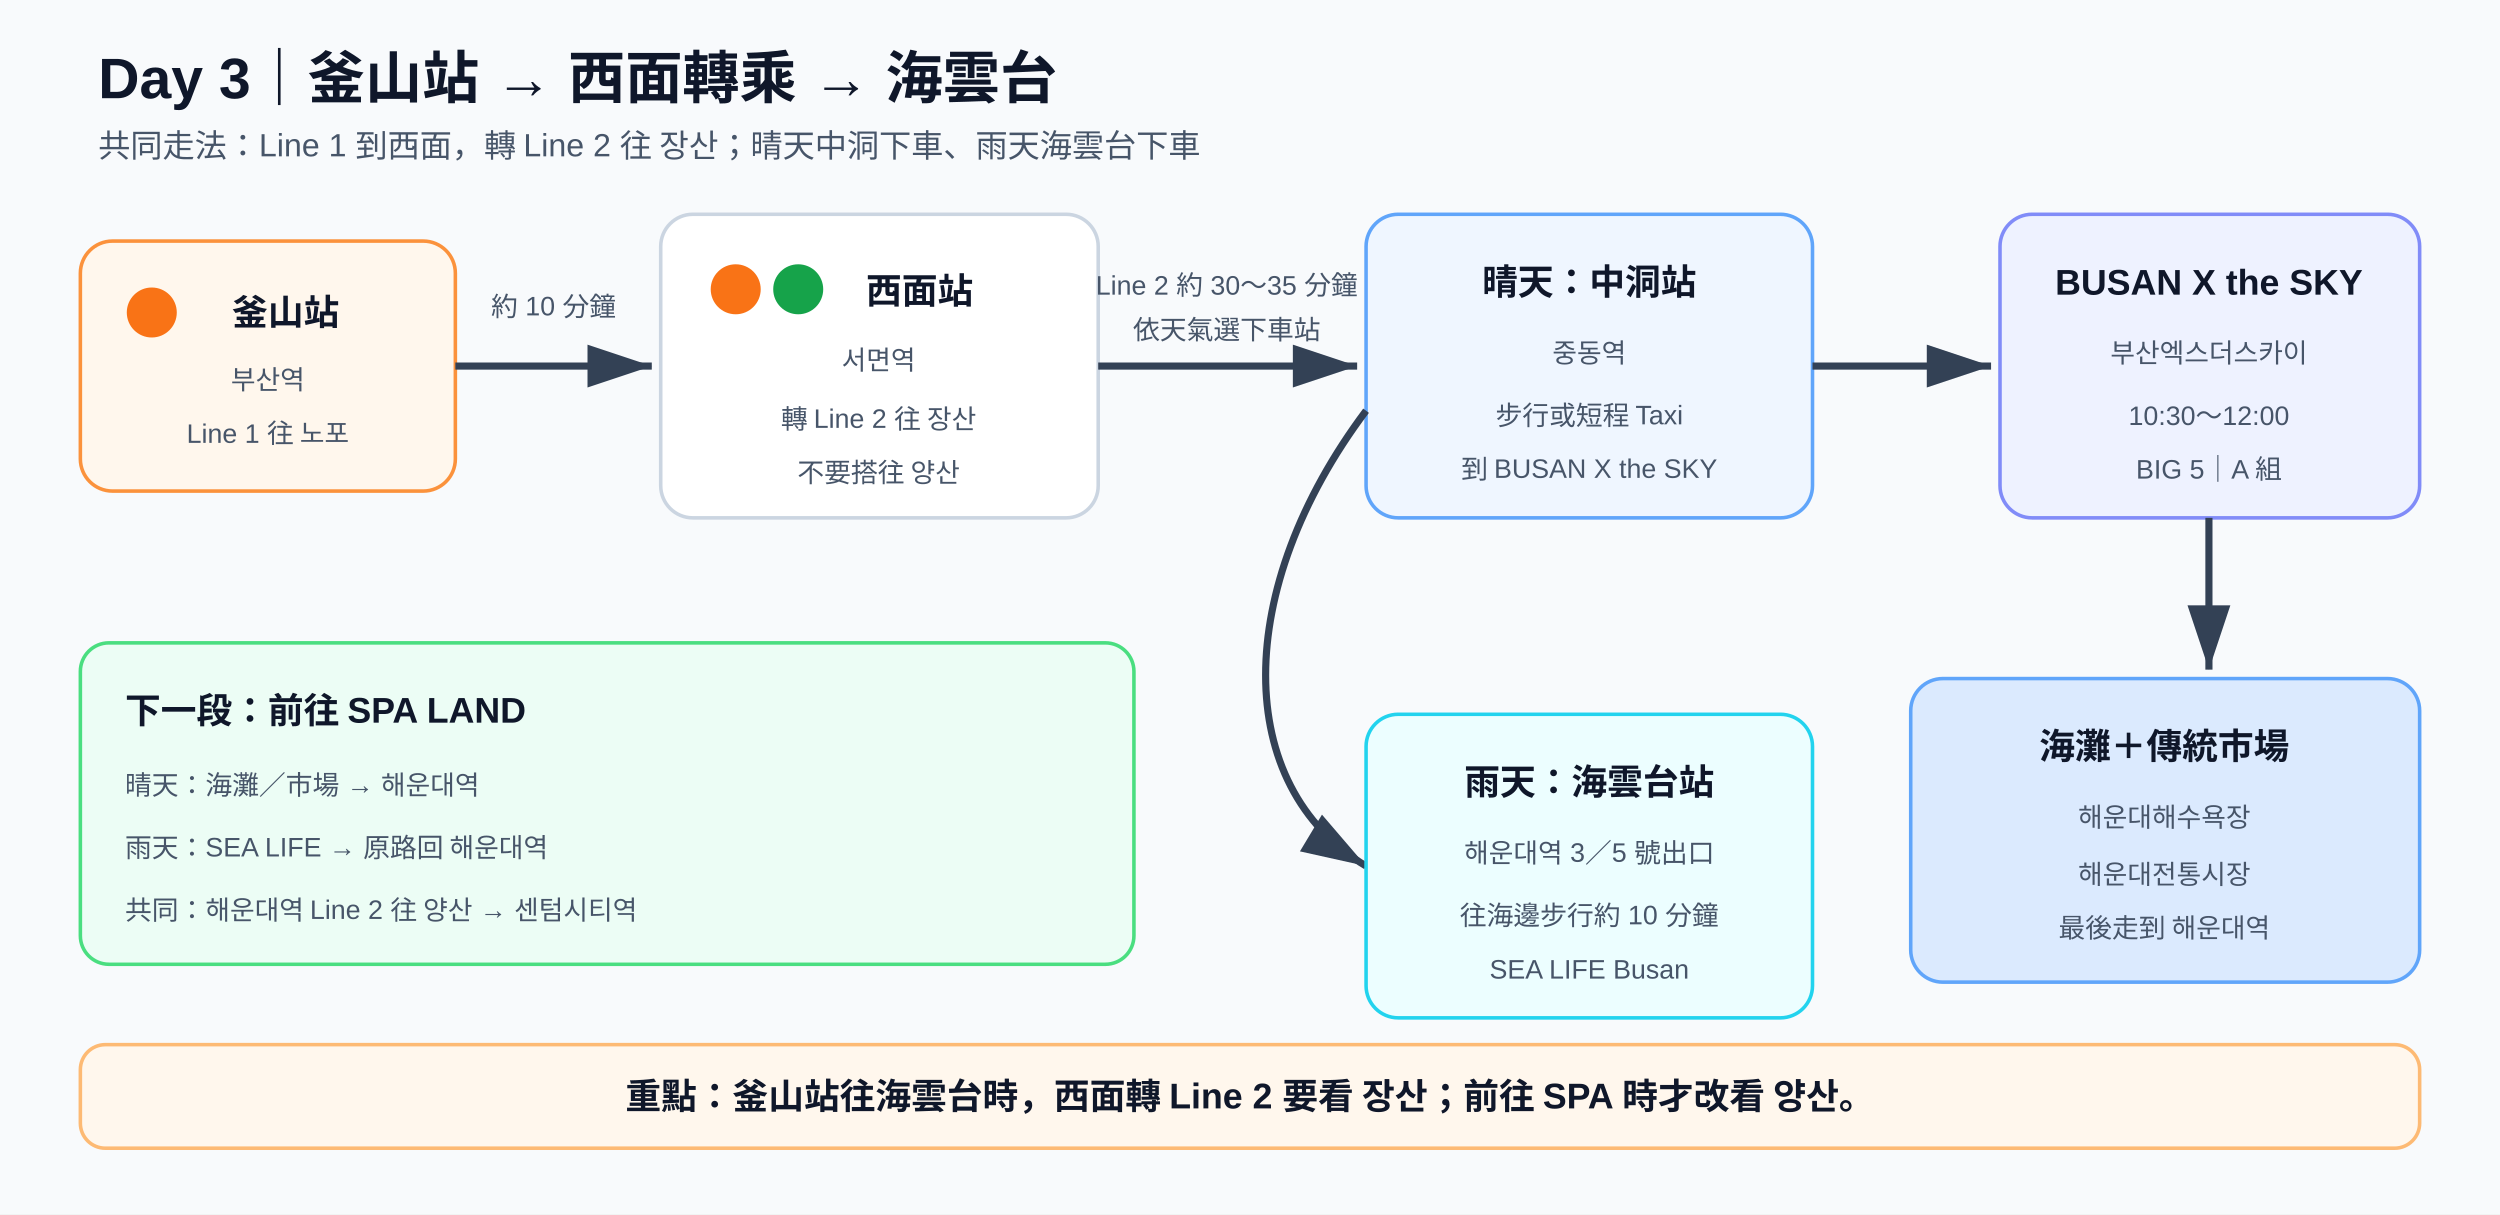
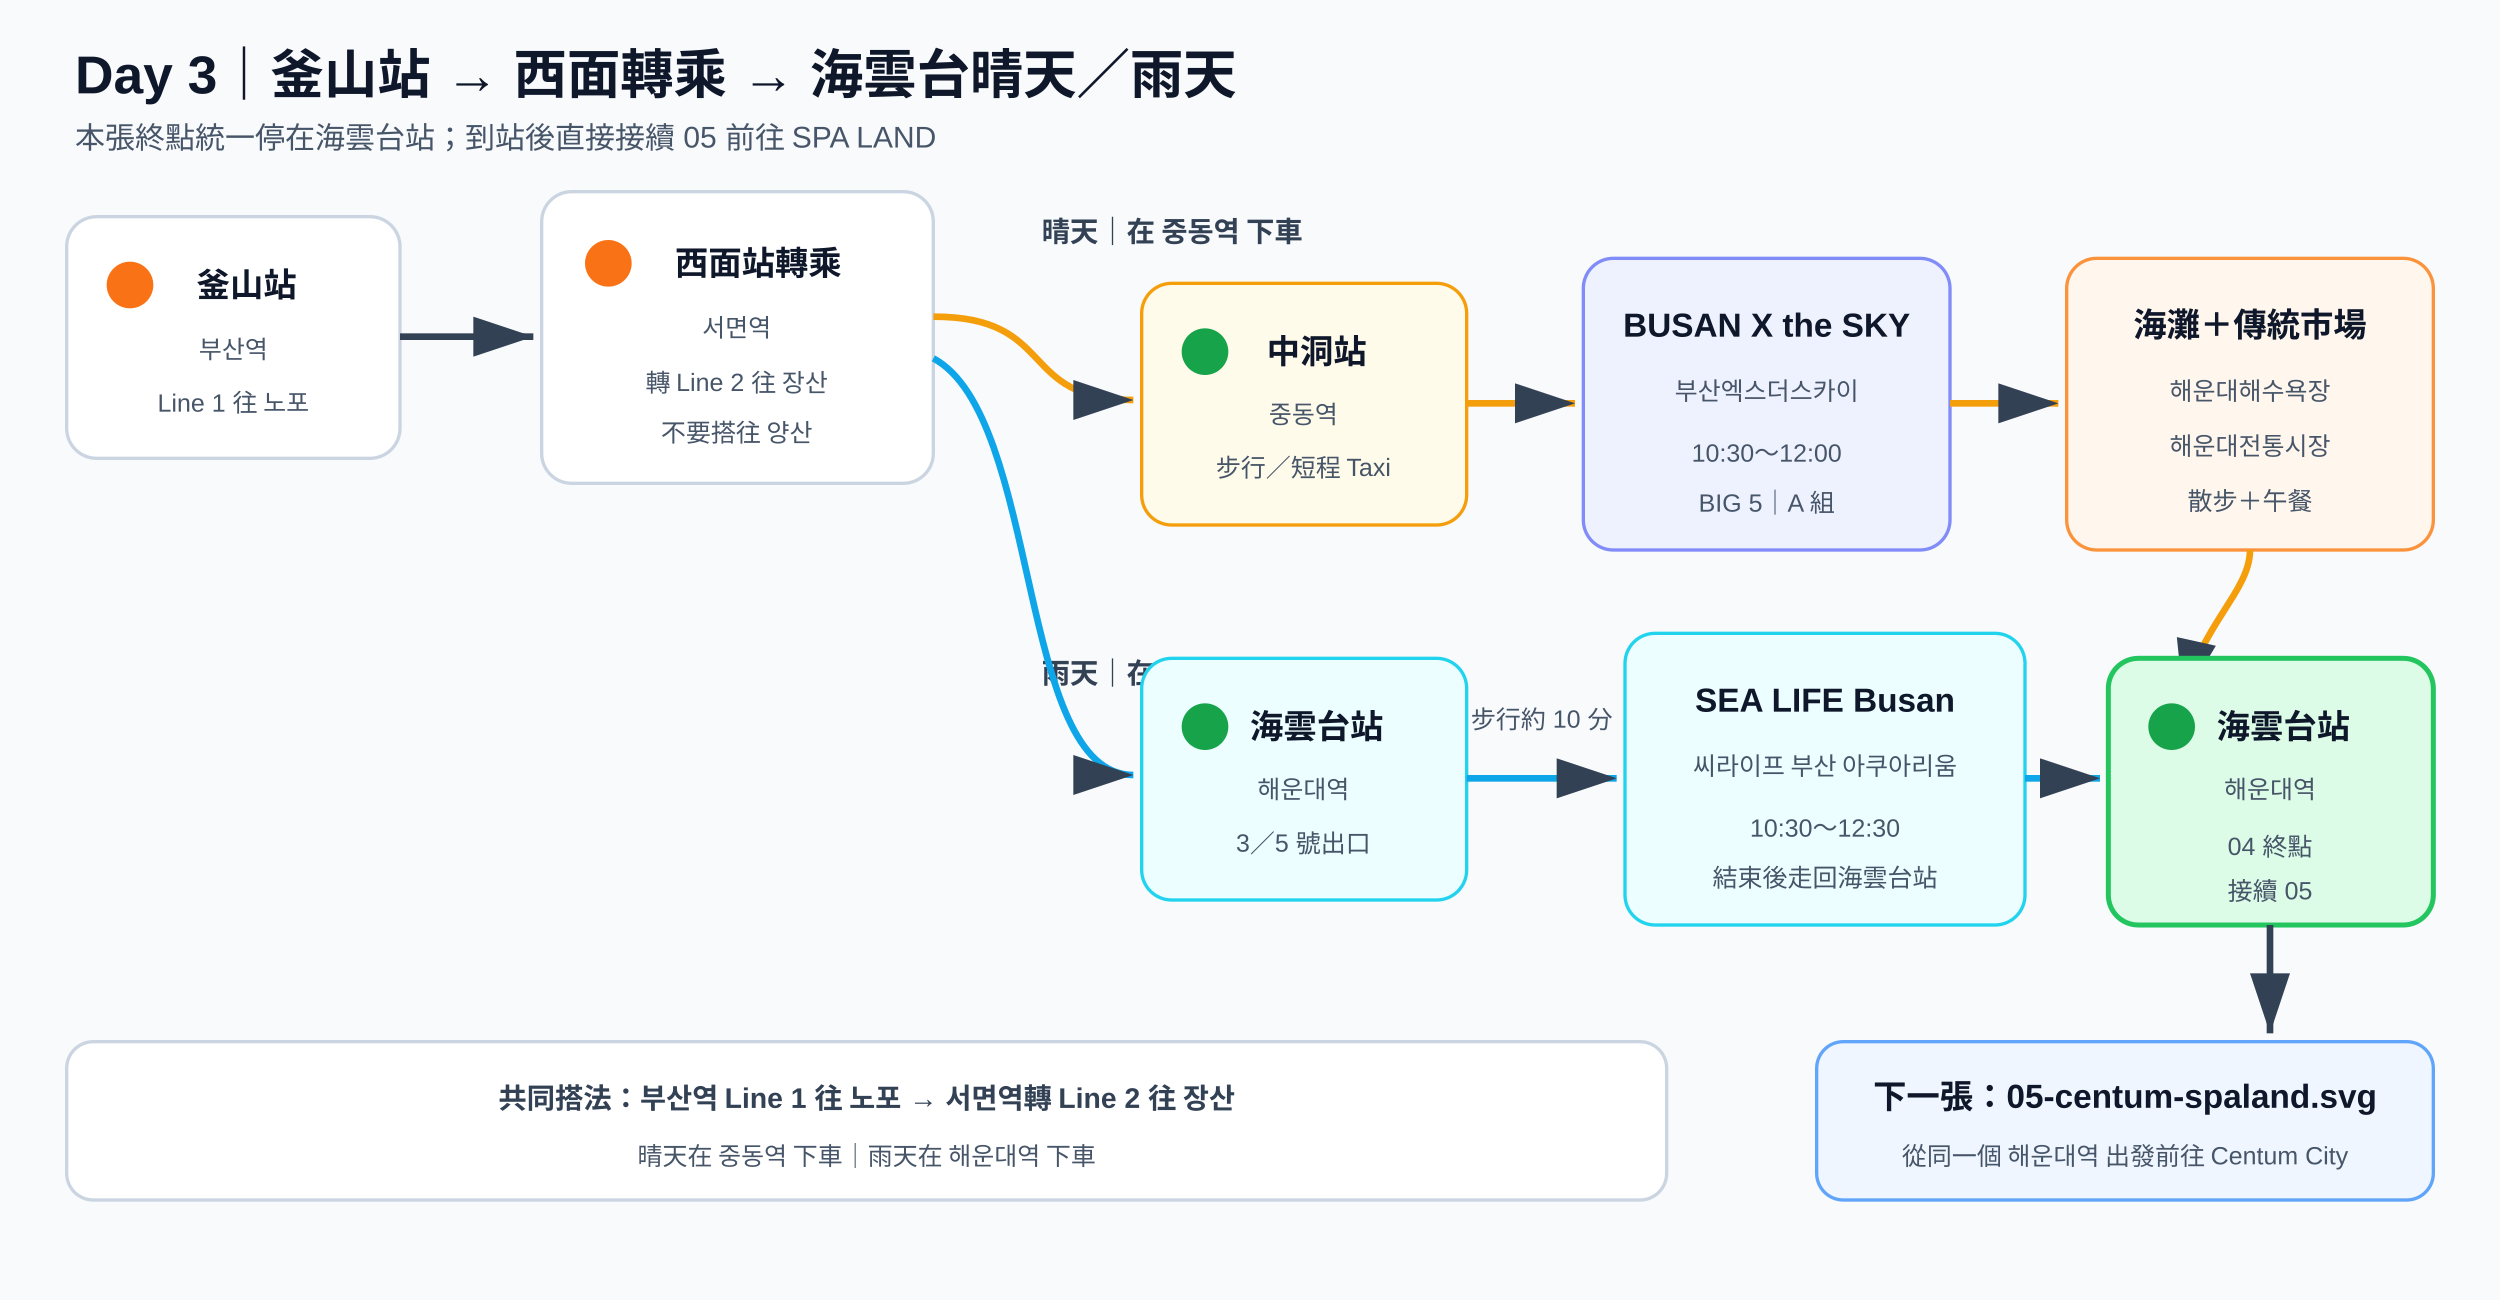
- <svg xmlns="http://www.w3.org/2000/svg" viewBox="0 0 1400 680" role="img" aria-labelledby="title desc">
+ <svg xmlns="http://www.w3.org/2000/svg" viewBox="0 0 1500 780" role="img" aria-labelledby="title desc">
  <defs>
    <marker id="arrow" markerWidth="10" markerHeight="10" refX="9" refY="3" orient="auto">
      <path d="M0 0 L0 6 L9 3 z" fill="#334155" />
    </marker>
-     <style>.title{font:700 32px Arial,'Noto Sans TC',sans-serif;fill:#0f172a}.sub{font:500 18px Arial,'Noto Sans TC',sans-serif;fill:#475569}.box{fill:#fff;stroke:#cbd5e1;stroke-width:2;rx:18}.label{font:700 20px Arial,'Noto Sans TC',sans-serif;fill:#0f172a}.small{font:500 15px Arial,'Noto Sans TC',sans-serif;fill:#475569}.arrow{stroke:#334155;stroke-width:4;fill:none;marker-end:url(#arrow)}</style>
+     <style>
+       .title{font:700 32px Arial,'Noto Sans TC',sans-serif;fill:#0f172a}
+       .sub{font:500 18px Arial,'Noto Sans TC',sans-serif;fill:#475569}
+       .box{fill:#fff;stroke:#cbd5e1;stroke-width:2}
+       .label{font:700 20px Arial,'Noto Sans TC',sans-serif;fill:#0f172a}
+       .small{font:500 15px Arial,'Noto Sans TC',sans-serif;fill:#475569}
+       .route{font:700 17px Arial,'Noto Sans TC',sans-serif;fill:#334155}
+       .arrow{stroke:#334155;stroke-width:4;fill:none;marker-end:url(#arrow)}
+       .sun{stroke:#f59e0b;stroke-width:4;fill:none;marker-end:url(#arrow)}
+       .rain{stroke:#0ea5e9;stroke-width:4;fill:none;marker-end:url(#arrow)}
+     </style>
  </defs>
-   <rect width="1400" height="680" fill="#f8fafc" />
-   <text x="55" y="55" class="title">Day 3｜釜山站 → 西面轉乘 → 海雲台</text>
-   <text x="55" y="88" class="sub">共同走法：Line 1 到西面，轉 Line 2 往 장산；晴天中洞下車、雨天海雲台下車</text>
-   <rect x="45" y="135" width="210" height="140" fill="#fff7ed" stroke="#fb923c" stroke-width="2" rx="18" />
-   <circle cx="85" cy="175" r="14" fill="#f97316" />
-   <text x="160" y="182" text-anchor="middle" class="label">釜山站</text>
-   <text x="150" y="218" text-anchor="middle" class="small">부산역</text>
-   <text x="150" y="248" text-anchor="middle" class="small">Line 1 往 노포</text>
-   <path d="M255 205 H365" class="arrow" />
-   <text x="310" y="177" text-anchor="middle" class="small">約 10 分鐘</text>
-   <rect x="370" y="120" width="245" height="170" class="box" />
-   <circle cx="412" cy="162" r="14" fill="#f97316" />
-   <circle cx="447" cy="162" r="14" fill="#16a34a" />
-   <text x="515" y="170" text-anchor="middle" class="label">西面站</text>
-   <text x="492" y="207" text-anchor="middle" class="small">서면역</text>
-   <text x="492" y="240" text-anchor="middle" class="small">轉 Line 2 往 장산</text>
-   <text x="492" y="270" text-anchor="middle" class="small">不要搭往 양산</text>
-   <path d="M615 205 H760" class="arrow" />
-   <text x="687" y="165" text-anchor="middle" class="small">Line 2 約 30～35 分鐘</text>
-   <text x="687" y="190" text-anchor="middle" class="small">依天氣選下車站</text>
-   <rect x="765" y="120" width="250" height="170" fill="#eff6ff" stroke="#60a5fa" stroke-width="2" rx="18" />
-   <text x="890" y="165" text-anchor="middle" class="label">晴天：中洞站</text>
-   <text x="890" y="203" text-anchor="middle" class="small">중동역</text>
-   <text x="890" y="238" text-anchor="middle" class="small">步行或短程 Taxi</text>
-   <text x="890" y="268" text-anchor="middle" class="small">到 BUSAN X the SKY</text>
-   <path d="M1015 205 H1115" class="arrow" />
-   <rect x="1120" y="120" width="235" height="170" fill="#eef2ff" stroke="#818cf8" stroke-width="2" rx="18" />
-   <text x="1237" y="165" text-anchor="middle" class="label">BUSAN X the SKY</text>
-   <text x="1237" y="203" text-anchor="middle" class="small">부산엑스더스카이</text>
-   <text x="1237" y="238" text-anchor="middle" class="small">10:30～12:00</text>
-   <text x="1237" y="268" text-anchor="middle" class="small">BIG 5｜A 組</text>
-   <path d="M1237 290 V375" class="arrow" />
-   <rect x="1070" y="380" width="285" height="170" fill="#dbeafe" stroke="#60a5fa" stroke-width="2" rx="18" />
-   <text x="1212" y="425" text-anchor="middle" class="label">海灘＋傳統市場</text>
-   <text x="1212" y="463" text-anchor="middle" class="small">해운대해수욕장</text>
-   <text x="1212" y="495" text-anchor="middle" class="small">해운대전통시장</text>
-   <text x="1212" y="525" text-anchor="middle" class="small">最後走到 해운대역</text>
-   <path d="M765 230 C690 330 690 440 765 485" class="arrow" />
-   <rect x="765" y="400" width="250" height="170" fill="#ecfeff" stroke="#22d3ee" stroke-width="2" rx="18" />
-   <text x="890" y="445" text-anchor="middle" class="label">雨天：海雲台站</text>
-   <text x="890" y="483" text-anchor="middle" class="small">해운대역 3／5 號出口</text>
-   <text x="890" y="518" text-anchor="middle" class="small">往海邊步行約 10 分鐘</text>
-   <text x="890" y="548" text-anchor="middle" class="small">SEA LIFE Busan</text>
-   <rect x="45" y="360" width="590" height="180" fill="#ecfdf5" stroke="#4ade80" stroke-width="2" rx="16" />
-   <text x="70" y="405" class="label">下一段：前往 SPA LAND</text>
-   <text x="70" y="445" class="small">晴天：海灘／市場 → 해운대역</text>
-   <text x="70" y="480" class="small">雨天：SEA LIFE → 原路回 해운대역</text>
-   <text x="70" y="515" class="small">共同：해운대역 Line 2 往 양산 → 센텀시티역</text>
-   <rect x="45" y="585" width="1310" height="58" fill="#fff7ed" stroke="#fdba74" stroke-width="2" rx="14" />
-   <text x="700" y="621" text-anchor="middle" class="label">重點：釜山站往海雲台時，西面轉 Line 2 要看 장산；前往 SPA 時才改看 양산。</text>
+   <rect width="1500" height="780" fill="#f8fafc" />
+   <text x="45" y="56" class="title">Day 3｜釜山站 → 西面轉乘 → 海雲台晴天／雨天</text>
+   <text x="45" y="89" class="sub">本張終點統一停在海雲台站；到站後直接接續 05 前往 SPA LAND</text>
+   <rect x="40" y="130" width="200" height="145" rx="18" class="box" />
+   <circle cx="78" cy="171" r="14" fill="#f97316" />
+   <text x="148" y="178" text-anchor="middle" class="label">釜山站</text>
+   <text x="140" y="215" text-anchor="middle" class="small">부산역</text>
+   <text x="140" y="247" text-anchor="middle" class="small">Line 1 往 노포</text>
+   <path d="M240 202 H320" class="arrow" />
+   <rect x="325" y="115" width="235" height="175" rx="18" class="box" />
+   <circle cx="365" cy="158" r="14" fill="#f97316" />
+   <text x="455" y="165" text-anchor="middle" class="label">西面站轉乘</text>
+   <text x="442" y="202" text-anchor="middle" class="small">서면역</text>
+   <text x="442" y="235" text-anchor="middle" class="small">轉 Line 2 往 장산</text>
+   <text x="442" y="265" text-anchor="middle" class="small">不要搭往 양산</text>
+   <text x="625" y="145" class="route" fill="#b45309">晴天｜在 중동역 下車</text>
+   <path d="M560 190 C635 190 610 240 680 240" class="sun" />
+   <rect x="685" y="170" width="195" height="145" rx="18" fill="#fffbeb" stroke="#f59e0b" stroke-width="2" />
+   <circle cx="723" cy="211" r="14" fill="#16a34a" />
+   <text x="790" y="218" text-anchor="middle" class="label">中洞站</text>
+   <text x="782" y="254" text-anchor="middle" class="small">중동역</text>
+   <text x="782" y="286" text-anchor="middle" class="small">步行／短程 Taxi</text>
+   <path d="M880 242 H945" class="sun" />
+   <rect x="950" y="155" width="220" height="175" rx="18" fill="#eef2ff" stroke="#818cf8" stroke-width="2" />
+   <text x="1060" y="202" text-anchor="middle" class="label">BUSAN X the SKY</text>
+   <text x="1060" y="240" text-anchor="middle" class="small">부산엑스더스카이</text>
+   <text x="1060" y="277" text-anchor="middle" class="small">10:30～12:00</text>
+   <text x="1060" y="307" text-anchor="middle" class="small">BIG 5｜A 組</text>
+   <path d="M1170 242 H1235" class="sun" />
+   <rect x="1240" y="155" width="220" height="175" rx="18" fill="#fff7ed" stroke="#fb923c" stroke-width="2" />
+   <text x="1350" y="202" text-anchor="middle" class="label">海灘＋傳統市場</text>
+   <text x="1350" y="240" text-anchor="middle" class="small">해운대해수욕장</text>
+   <text x="1350" y="273" text-anchor="middle" class="small">해운대전통시장</text>
+   <text x="1350" y="306" text-anchor="middle" class="small">散步＋午餐</text>
+   <text x="625" y="410" class="route" fill="#0369a1">雨天｜在 해운대역 下車</text>
+   <path d="M560 215 C625 250 610 465 680 465" class="rain" />
+   <rect x="685" y="395" width="195" height="145" rx="18" fill="#ecfeff" stroke="#22d3ee" stroke-width="2" />
+   <circle cx="723" cy="436" r="14" fill="#16a34a" />
+   <text x="790" y="443" text-anchor="middle" class="label">海雲台站</text>
+   <text x="782" y="479" text-anchor="middle" class="small">해운대역</text>
+   <text x="782" y="511" text-anchor="middle" class="small">3／5 號出口</text>
+   <path d="M880 467 H970" class="rain" />
+   <text x="925" y="437" text-anchor="middle" class="small">步行約 10 分</text>
+   <rect x="975" y="380" width="240" height="175" rx="18" fill="#ecfeff" stroke="#22d3ee" stroke-width="2" />
+   <text x="1095" y="427" text-anchor="middle" class="label">SEA LIFE Busan</text>
+   <text x="1095" y="465" text-anchor="middle" class="small">씨라이프 부산 아쿠아리움</text>
+   <text x="1095" y="502" text-anchor="middle" class="small">10:30～12:30</text>
+   <text x="1095" y="532" text-anchor="middle" class="small">結束後走回海雲台站</text>
+   <path d="M1350 330 C1350 355 1320 375 1310 420" class="sun" />
+   <path d="M1215 467 H1260" class="rain" />
+   <rect x="1265" y="395" width="195" height="160" rx="18" fill="#dcfce7" stroke="#22c55e" stroke-width="3" />
+   <circle cx="1303" cy="436" r="14" fill="#16a34a" />
+   <text x="1370" y="443" text-anchor="middle" class="label">海雲台站</text>
+   <text x="1362" y="479" text-anchor="middle" class="small">해운대역</text>
+   <text x="1362" y="513" text-anchor="middle" class="small">04 終點</text>
+   <text x="1362" y="540" text-anchor="middle" class="small">接續 05</text>
+   <path d="M1362 555 V620" class="arrow" />
+   <rect x="1090" y="625" width="370" height="95" rx="16" fill="#eff6ff" stroke="#60a5fa" stroke-width="2" />
+   <text x="1275" y="665" text-anchor="middle" class="label">下一張：05-centum-spaland.svg</text>
+   <text x="1275" y="699" text-anchor="middle" class="small">從同一個 해운대역 出發前往 Centum City</text>
+   <rect x="40" y="625" width="960" height="95" rx="16" fill="#fff" stroke="#cbd5e1" stroke-width="2" />
+   <text x="520" y="665" text-anchor="middle" class="route">共同搭法：부산역 Line 1 往 노포 → 서면역轉 Line 2 往 장산</text>
+   <text x="520" y="699" text-anchor="middle" class="small">晴天在 중동역 下車｜雨天在 해운대역 下車</text>
</svg>
